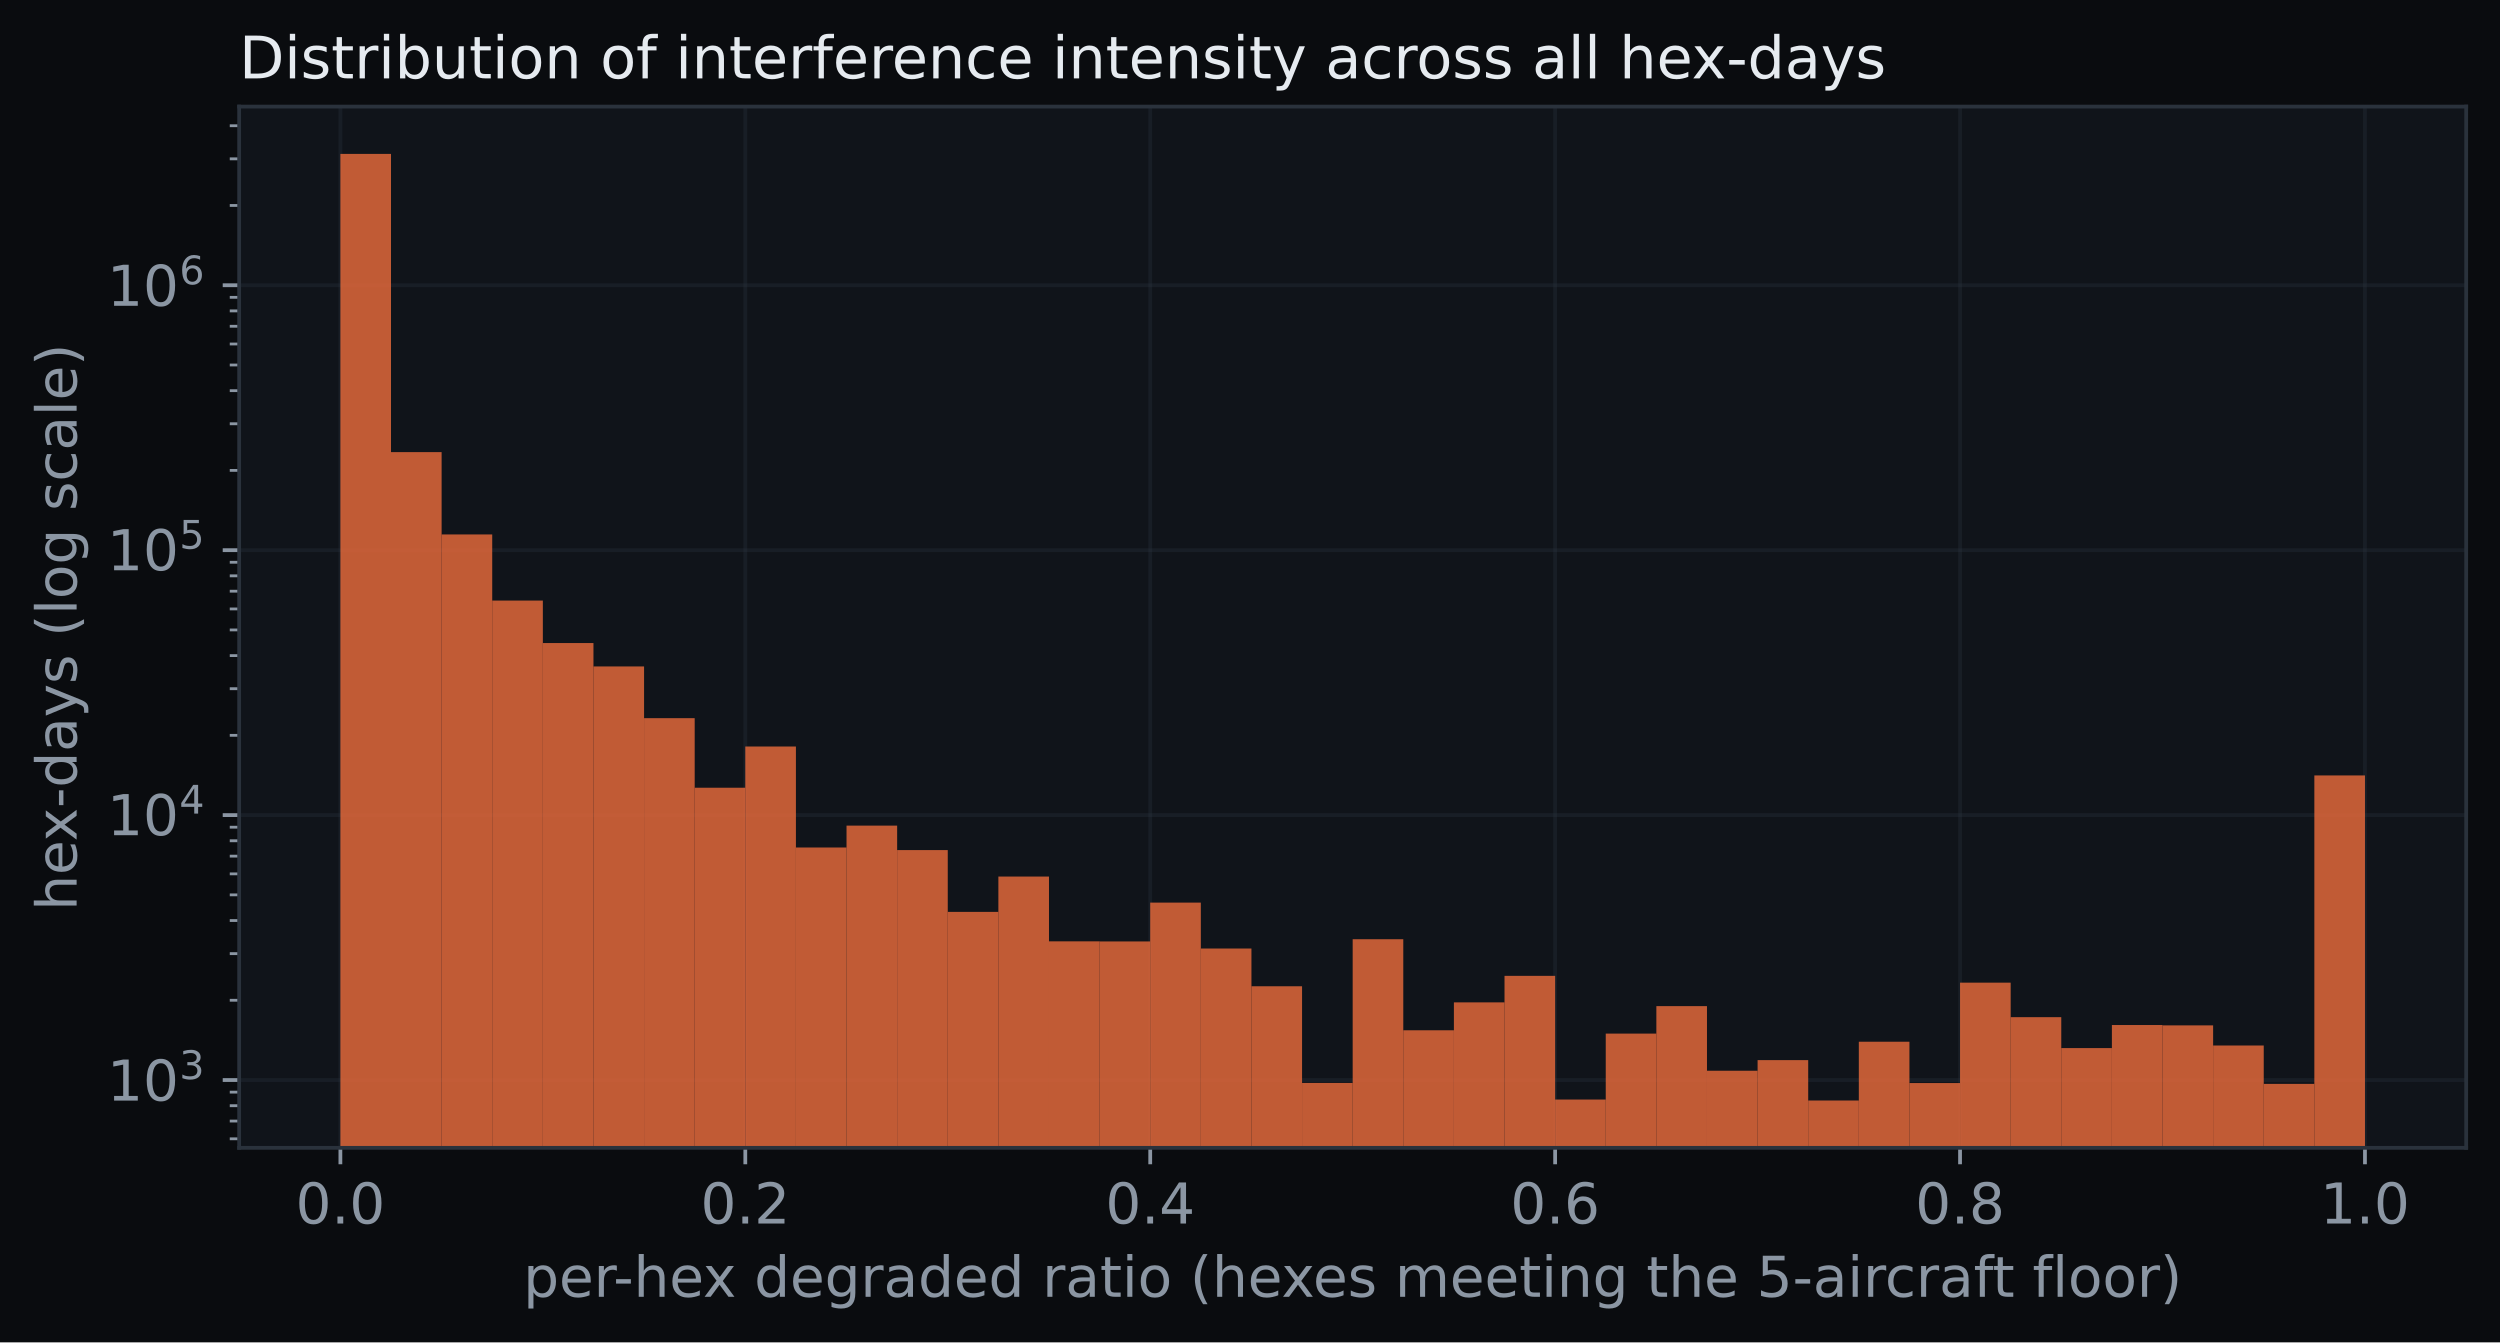
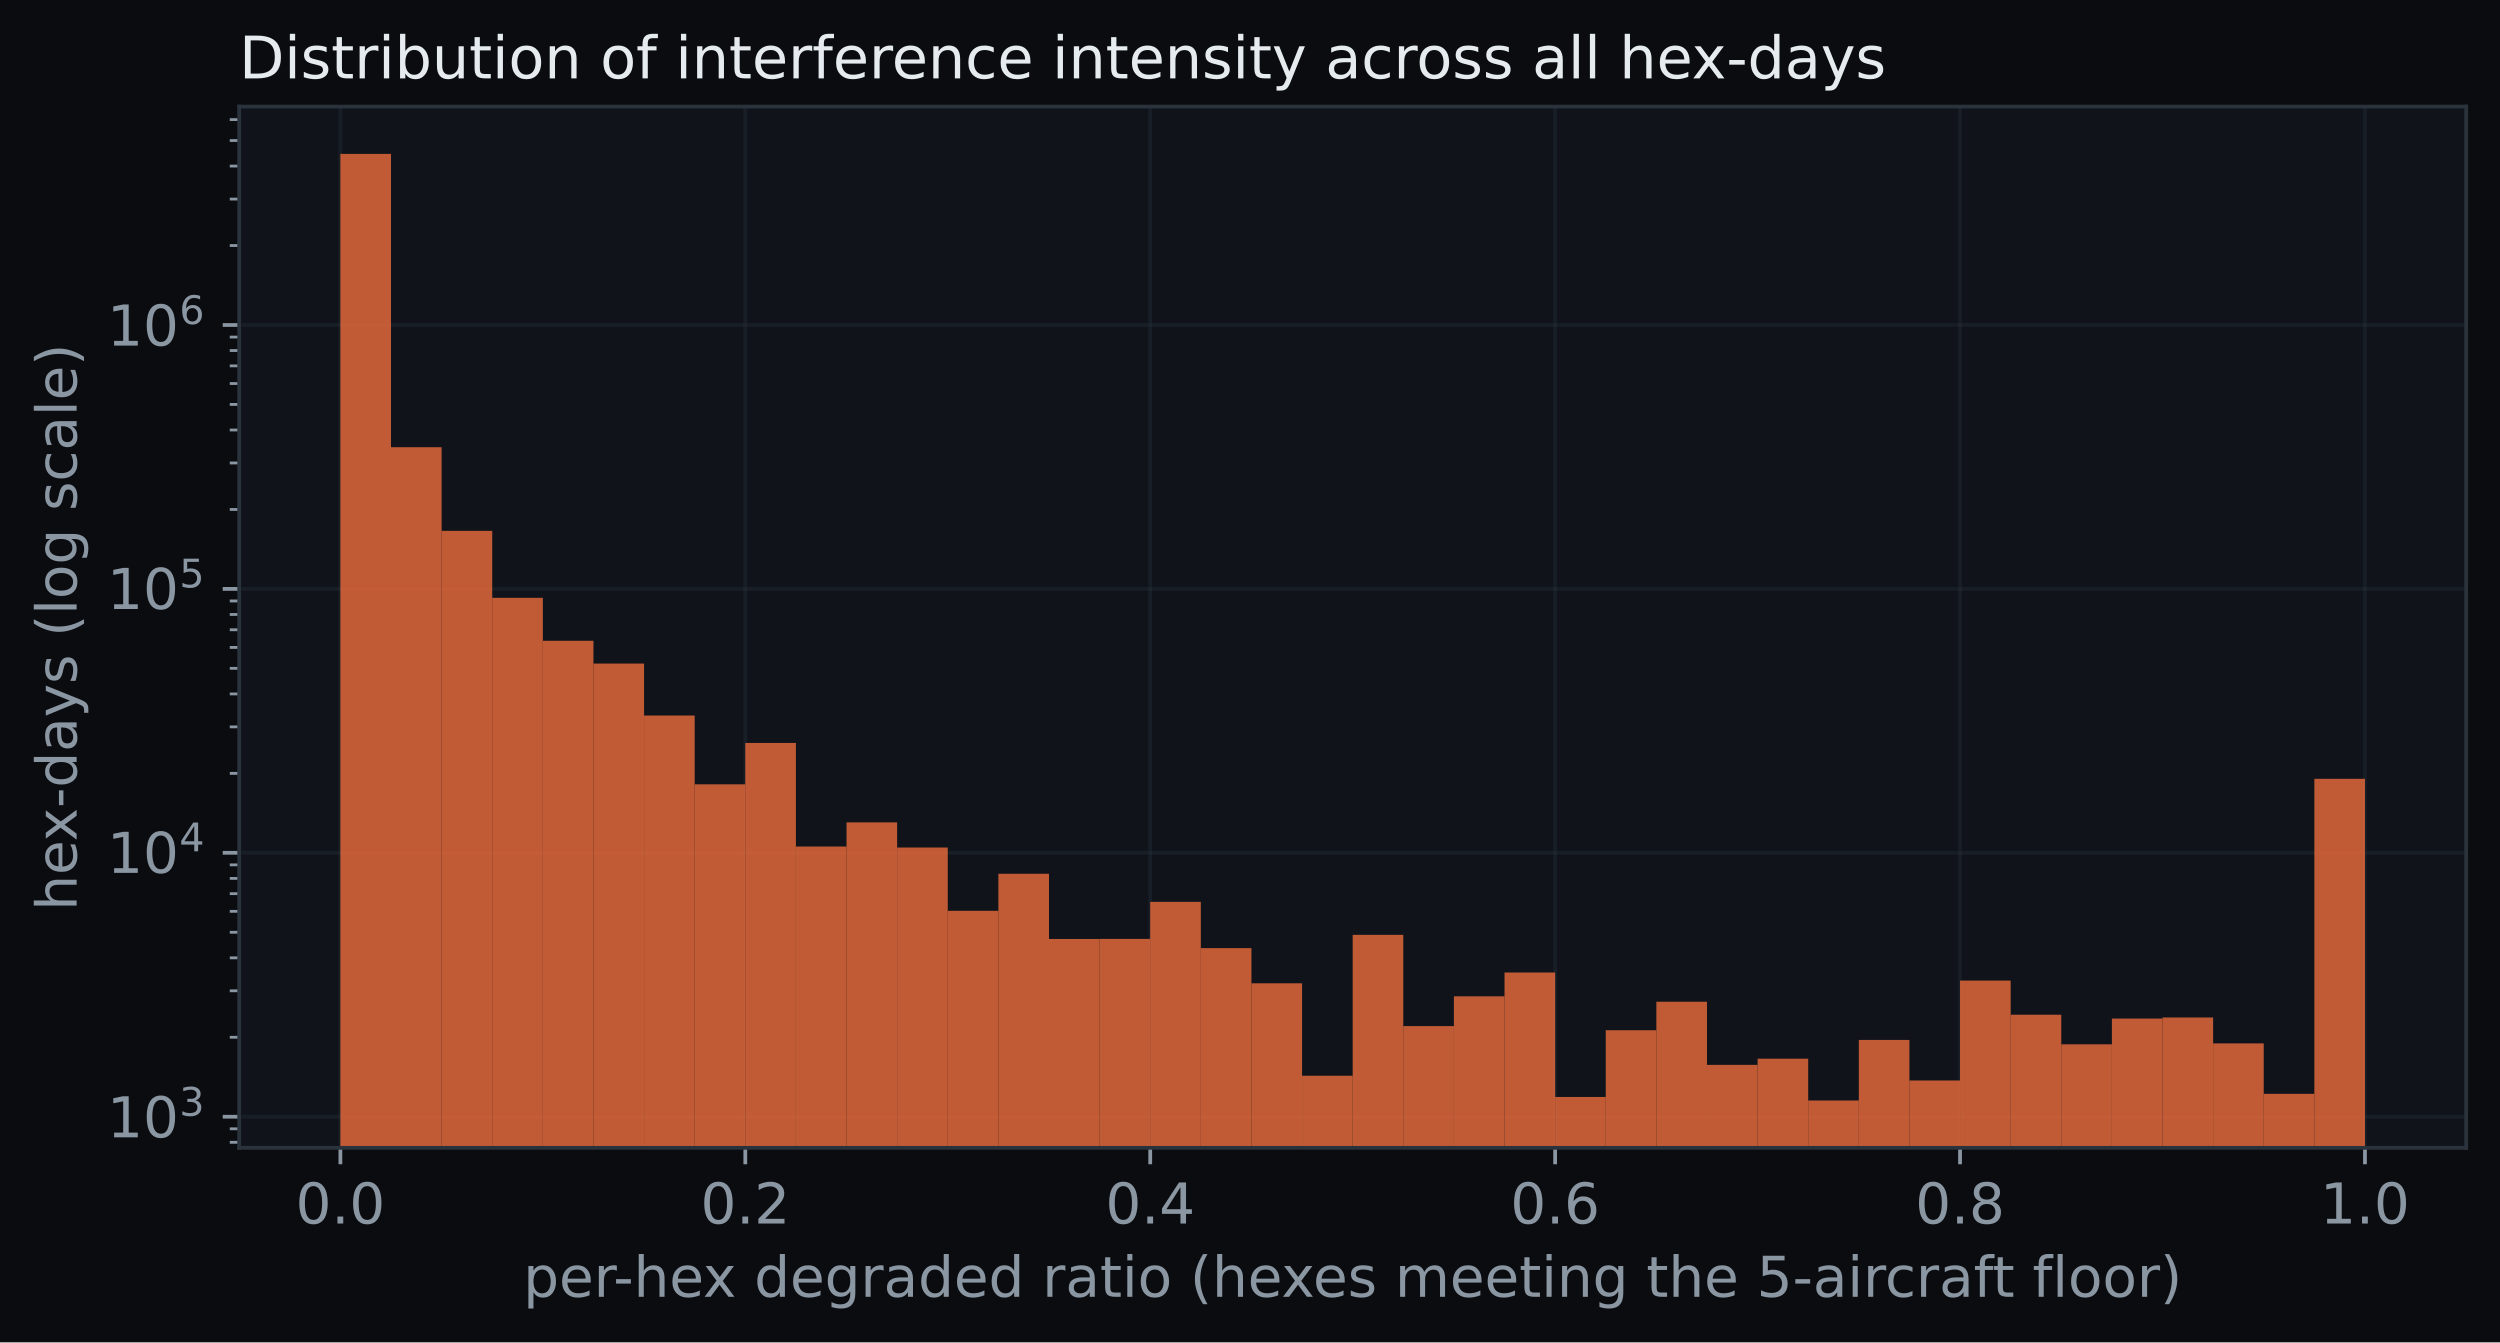
<svg xmlns="http://www.w3.org/2000/svg" xmlns:xlink="http://www.w3.org/1999/xlink" width="532.434pt" height="285.886pt" viewBox="0 0 532.434 285.886" version="1.1">
  <defs>
    <style type="text/css">*{stroke-linejoin: round; stroke-linecap: butt}</style>
  </defs>
  <g id="figure_1">
    <g id="patch_1">
      <path d="M 0 285.886  L 532.434 285.886  L 532.434 0  L 0 0  z " style="fill: #0a0c0f" />
    </g>
    <g id="axes_1">
      <g id="patch_2">
        <path d="M 50.934 244.458  L 525.234 244.458  L 525.234 22.698  L 50.934 22.698  z " style="fill: #10141a" />
      </g>
      <g id="matplotlib.axis_1">
        <g id="xtick_1">
          <g id="line2d_1">
-             <path d="M 72.493 244.458  L 72.493 22.698  " clip-path="url(#p50bca32ef8)" style="fill: none; stroke: #2a323c; stroke-opacity: 0.35; stroke-width: 0.8; stroke-linecap: square" />
+             <path d="M 72.493 244.458  L 72.493 22.698  " clip-path="url(#p4cb414481f)" style="fill: none; stroke: #2a323c; stroke-opacity: 0.35; stroke-width: 0.8; stroke-linecap: square" />
          </g>
          <g id="line2d_2">
            <defs>
-               <path id="mec605493f0" d="M 0 0  L 0 3.5  " style="stroke: #8b96a3; stroke-width: 0.8" />
+               <path id="m6b5adb0fe4" d="M 0 0  L 0 3.5  " style="stroke: #8b96a3; stroke-width: 0.8" />
            </defs>
            <g>
-               <use xlink:href="#mec605493f0" x="72.493" y="244.458" style="fill: #8b96a3; stroke: #8b96a3; stroke-width: 0.8" />
+               <use xlink:href="#m6b5adb0fe4" x="72.493" y="244.458" style="fill: #8b96a3; stroke: #8b96a3; stroke-width: 0.8" />
            </g>
          </g>
          <g id="text_1">
            <text style="font-size: 12px; font-family: 'DejaVu Sans'; text-anchor: middle; fill: #8b96a3" x="72.493" y="260.576" transform="rotate(-0 72.49284 260.5762)">0.0</text>
          </g>
        </g>
        <g id="xtick_2">
          <g id="line2d_3">
-             <path d="M 158.729 244.458  L 158.729 22.698  " clip-path="url(#p50bca32ef8)" style="fill: none; stroke: #2a323c; stroke-opacity: 0.35; stroke-width: 0.8; stroke-linecap: square" />
+             <path d="M 158.729 244.458  L 158.729 22.698  " clip-path="url(#p4cb414481f)" style="fill: none; stroke: #2a323c; stroke-opacity: 0.35; stroke-width: 0.8; stroke-linecap: square" />
          </g>
          <g id="line2d_4">
            <g>
-               <use xlink:href="#mec605493f0" x="158.729" y="244.458" style="fill: #8b96a3; stroke: #8b96a3; stroke-width: 0.8" />
+               <use xlink:href="#m6b5adb0fe4" x="158.729" y="244.458" style="fill: #8b96a3; stroke: #8b96a3; stroke-width: 0.8" />
            </g>
          </g>
          <g id="text_2">
            <text style="font-size: 12px; font-family: 'DejaVu Sans'; text-anchor: middle; fill: #8b96a3" x="158.729" y="260.576" transform="rotate(-0 158.7292 260.5762)">0.2</text>
          </g>
        </g>
        <g id="xtick_3">
          <g id="line2d_5">
-             <path d="M 244.966 244.458  L 244.966 22.698  " clip-path="url(#p50bca32ef8)" style="fill: none; stroke: #2a323c; stroke-opacity: 0.35; stroke-width: 0.8; stroke-linecap: square" />
+             <path d="M 244.966 244.458  L 244.966 22.698  " clip-path="url(#p4cb414481f)" style="fill: none; stroke: #2a323c; stroke-opacity: 0.35; stroke-width: 0.8; stroke-linecap: square" />
          </g>
          <g id="line2d_6">
            <g>
-               <use xlink:href="#mec605493f0" x="244.966" y="244.458" style="fill: #8b96a3; stroke: #8b96a3; stroke-width: 0.8" />
+               <use xlink:href="#m6b5adb0fe4" x="244.966" y="244.458" style="fill: #8b96a3; stroke: #8b96a3; stroke-width: 0.8" />
            </g>
          </g>
          <g id="text_3">
            <text style="font-size: 12px; font-family: 'DejaVu Sans'; text-anchor: middle; fill: #8b96a3" x="244.966" y="260.576" transform="rotate(-0 244.9656 260.5762)">0.4</text>
          </g>
        </g>
        <g id="xtick_4">
          <g id="line2d_7">
-             <path d="M 331.202 244.458  L 331.202 22.698  " clip-path="url(#p50bca32ef8)" style="fill: none; stroke: #2a323c; stroke-opacity: 0.35; stroke-width: 0.8; stroke-linecap: square" />
+             <path d="M 331.202 244.458  L 331.202 22.698  " clip-path="url(#p4cb414481f)" style="fill: none; stroke: #2a323c; stroke-opacity: 0.35; stroke-width: 0.8; stroke-linecap: square" />
          </g>
          <g id="line2d_8">
            <g>
-               <use xlink:href="#mec605493f0" x="331.202" y="244.458" style="fill: #8b96a3; stroke: #8b96a3; stroke-width: 0.8" />
+               <use xlink:href="#m6b5adb0fe4" x="331.202" y="244.458" style="fill: #8b96a3; stroke: #8b96a3; stroke-width: 0.8" />
            </g>
          </g>
          <g id="text_4">
            <text style="font-size: 12px; font-family: 'DejaVu Sans'; text-anchor: middle; fill: #8b96a3" x="331.202" y="260.576" transform="rotate(-0 331.2019 260.5762)">0.6</text>
          </g>
        </g>
        <g id="xtick_5">
          <g id="line2d_9">
-             <path d="M 417.438 244.458  L 417.438 22.698  " clip-path="url(#p50bca32ef8)" style="fill: none; stroke: #2a323c; stroke-opacity: 0.35; stroke-width: 0.8; stroke-linecap: square" />
+             <path d="M 417.438 244.458  L 417.438 22.698  " clip-path="url(#p4cb414481f)" style="fill: none; stroke: #2a323c; stroke-opacity: 0.35; stroke-width: 0.8; stroke-linecap: square" />
          </g>
          <g id="line2d_10">
            <g>
-               <use xlink:href="#mec605493f0" x="417.438" y="244.458" style="fill: #8b96a3; stroke: #8b96a3; stroke-width: 0.8" />
+               <use xlink:href="#m6b5adb0fe4" x="417.438" y="244.458" style="fill: #8b96a3; stroke: #8b96a3; stroke-width: 0.8" />
            </g>
          </g>
          <g id="text_5">
            <text style="font-size: 12px; font-family: 'DejaVu Sans'; text-anchor: middle; fill: #8b96a3" x="417.438" y="260.576" transform="rotate(-0 417.4383 260.5762)">0.8</text>
          </g>
        </g>
        <g id="xtick_6">
          <g id="line2d_11">
-             <path d="M 503.675 244.458  L 503.675 22.698  " clip-path="url(#p50bca32ef8)" style="fill: none; stroke: #2a323c; stroke-opacity: 0.35; stroke-width: 0.8; stroke-linecap: square" />
+             <path d="M 503.675 244.458  L 503.675 22.698  " clip-path="url(#p4cb414481f)" style="fill: none; stroke: #2a323c; stroke-opacity: 0.35; stroke-width: 0.8; stroke-linecap: square" />
          </g>
          <g id="line2d_12">
            <g>
-               <use xlink:href="#mec605493f0" x="503.675" y="244.458" style="fill: #8b96a3; stroke: #8b96a3; stroke-width: 0.8" />
+               <use xlink:href="#m6b5adb0fe4" x="503.675" y="244.458" style="fill: #8b96a3; stroke: #8b96a3; stroke-width: 0.8" />
            </g>
          </g>
          <g id="text_6">
            <text style="font-size: 12px; font-family: 'DejaVu Sans'; text-anchor: middle; fill: #8b96a3" x="503.675" y="260.576" transform="rotate(-0 503.6747 260.5762)">1.0</text>
          </g>
        </g>
        <g id="text_7">
          <text style="font-size: 12px; font-family: 'DejaVu Sans'; text-anchor: middle; fill: #8b96a3" x="288.084" y="276.19" transform="rotate(-0 288.0838 276.1899)">per-hex degraded ratio (hexes meeting the 5-aircraft floor)</text>
        </g>
      </g>
      <g id="matplotlib.axis_2">
        <g id="ytick_1">
          <g id="line2d_13">
-             <path d="M 50.934 230.018  L 525.234 230.018  " clip-path="url(#p50bca32ef8)" style="fill: none; stroke: #2a323c; stroke-opacity: 0.35; stroke-width: 0.8; stroke-linecap: square" />
+             <path d="M 50.934 237.832  L 525.234 237.832  " clip-path="url(#p4cb414481f)" style="fill: none; stroke: #2a323c; stroke-opacity: 0.35; stroke-width: 0.8; stroke-linecap: square" />
          </g>
          <g id="line2d_14">
            <defs>
-               <path id="m54249a938d" d="M 0 0  L -3.5 0  " style="stroke: #8b96a3; stroke-width: 0.8" />
+               <path id="m7302705c6e" d="M 0 0  L -3.5 0  " style="stroke: #8b96a3; stroke-width: 0.8" />
            </defs>
            <g>
-               <use xlink:href="#m54249a938d" x="50.934" y="230.018" style="fill: #8b96a3; stroke: #8b96a3; stroke-width: 0.8" />
+               <use xlink:href="#m7302705c6e" x="50.934" y="237.832" style="fill: #8b96a3; stroke: #8b96a3; stroke-width: 0.8" />
            </g>
          </g>
          <g id="text_8">
-             <g style="fill: #8b96a3" transform="translate(22.81375 234.577)">
+             <g style="fill: #8b96a3" transform="translate(22.81375 242.3912)">
              <text>
                <tspan x="0" y="-0.172" style="font-size: 12px; font-family: 'DejaVu Sans'; fill: #8b96a3">1</tspan>
                <tspan x="7.635" y="-0.172" style="font-size: 12px; font-family: 'DejaVu Sans'; fill: #8b96a3">0</tspan>
                <tspan x="15.384" y="-4.766" style="font-size: 8.4px; font-family: 'DejaVu Sans'; fill: #8b96a3">3</tspan>
              </text>
            </g>
          </g>
        </g>
        <g id="ytick_2">
          <g id="line2d_15">
-             <path d="M 50.934 173.594  L 525.234 173.594  " clip-path="url(#p50bca32ef8)" style="fill: none; stroke: #2a323c; stroke-opacity: 0.35; stroke-width: 0.8; stroke-linecap: square" />
+             <path d="M 50.934 181.625  L 525.234 181.625  " clip-path="url(#p4cb414481f)" style="fill: none; stroke: #2a323c; stroke-opacity: 0.35; stroke-width: 0.8; stroke-linecap: square" />
          </g>
          <g id="line2d_16">
            <g>
-               <use xlink:href="#m54249a938d" x="50.934" y="173.594" style="fill: #8b96a3; stroke: #8b96a3; stroke-width: 0.8" />
+               <use xlink:href="#m7302705c6e" x="50.934" y="181.625" style="fill: #8b96a3; stroke: #8b96a3; stroke-width: 0.8" />
            </g>
          </g>
          <g id="text_9">
-             <g style="fill: #8b96a3" transform="translate(22.81375 178.1532)">
+             <g style="fill: #8b96a3" transform="translate(22.81375 186.1844)">
              <text>
                <tspan x="0" y="-0.281" style="font-size: 12px; font-family: 'DejaVu Sans'; fill: #8b96a3">1</tspan>
                <tspan x="7.635" y="-0.281" style="font-size: 12px; font-family: 'DejaVu Sans'; fill: #8b96a3">0</tspan>
                <tspan x="15.384" y="-4.875" style="font-size: 8.4px; font-family: 'DejaVu Sans'; fill: #8b96a3">4</tspan>
              </text>
            </g>
          </g>
        </g>
        <g id="ytick_3">
          <g id="line2d_17">
-             <path d="M 50.934 117.17  L 525.234 117.17  " clip-path="url(#p50bca32ef8)" style="fill: none; stroke: #2a323c; stroke-opacity: 0.35; stroke-width: 0.8; stroke-linecap: square" />
+             <path d="M 50.934 125.419  L 525.234 125.419  " clip-path="url(#p4cb414481f)" style="fill: none; stroke: #2a323c; stroke-opacity: 0.35; stroke-width: 0.8; stroke-linecap: square" />
          </g>
          <g id="line2d_18">
            <g>
-               <use xlink:href="#m54249a938d" x="50.934" y="117.17" style="fill: #8b96a3; stroke: #8b96a3; stroke-width: 0.8" />
+               <use xlink:href="#m7302705c6e" x="50.934" y="125.419" style="fill: #8b96a3; stroke: #8b96a3; stroke-width: 0.8" />
            </g>
          </g>
          <g id="text_10">
-             <g style="fill: #8b96a3" transform="translate(22.81375 121.7294)">
+             <g style="fill: #8b96a3" transform="translate(22.81375 129.9777)">
              <text>
                <tspan x="0" y="-0.281" style="font-size: 12px; font-family: 'DejaVu Sans'; fill: #8b96a3">1</tspan>
                <tspan x="7.635" y="-0.281" style="font-size: 12px; font-family: 'DejaVu Sans'; fill: #8b96a3">0</tspan>
                <tspan x="15.384" y="-4.875" style="font-size: 8.4px; font-family: 'DejaVu Sans'; fill: #8b96a3">5</tspan>
              </text>
            </g>
          </g>
        </g>
        <g id="ytick_4">
          <g id="line2d_19">
-             <path d="M 50.934 60.746  L 525.234 60.746  " clip-path="url(#p50bca32ef8)" style="fill: none; stroke: #2a323c; stroke-opacity: 0.35; stroke-width: 0.8; stroke-linecap: square" />
+             <path d="M 50.934 69.212  L 525.234 69.212  " clip-path="url(#p4cb414481f)" style="fill: none; stroke: #2a323c; stroke-opacity: 0.35; stroke-width: 0.8; stroke-linecap: square" />
          </g>
          <g id="line2d_20">
            <g>
-               <use xlink:href="#m54249a938d" x="50.934" y="60.746" style="fill: #8b96a3; stroke: #8b96a3; stroke-width: 0.8" />
+               <use xlink:href="#m7302705c6e" x="50.934" y="69.212" style="fill: #8b96a3; stroke: #8b96a3; stroke-width: 0.8" />
            </g>
          </g>
          <g id="text_11">
-             <g style="fill: #8b96a3" transform="translate(22.81375 65.30556)">
+             <g style="fill: #8b96a3" transform="translate(22.81375 73.77103)">
              <text>
                <tspan x="0" y="-0.172" style="font-size: 12px; font-family: 'DejaVu Sans'; fill: #8b96a3">1</tspan>
                <tspan x="7.635" y="-0.172" style="font-size: 12px; font-family: 'DejaVu Sans'; fill: #8b96a3">0</tspan>
                <tspan x="15.384" y="-4.766" style="font-size: 8.4px; font-family: 'DejaVu Sans'; fill: #8b96a3">6</tspan>
              </text>
            </g>
          </g>
        </g>
        <g id="ytick_5">
          <g id="line2d_21">
            <defs>
-               <path id="mfba3cf3ca9" d="M 0 0  L -2 0  " style="stroke: #8b96a3; stroke-width: 0.6" />
+               <path id="m97f16709af" d="M 0 0  L -2 0  " style="stroke: #8b96a3; stroke-width: 0.6" />
            </defs>
            <g>
-               <use xlink:href="#mfba3cf3ca9" x="50.934" y="242.535" style="fill: #8b96a3; stroke: #8b96a3; stroke-width: 0.6" />
+               <use xlink:href="#m97f16709af" x="50.934" y="243.279" style="fill: #8b96a3; stroke: #8b96a3; stroke-width: 0.6" />
            </g>
          </g>
        </g>
        <g id="ytick_6">
          <g id="line2d_22">
            <g>
-               <use xlink:href="#mfba3cf3ca9" x="50.934" y="238.758" style="fill: #8b96a3; stroke: #8b96a3; stroke-width: 0.6" />
+               <use xlink:href="#m97f16709af" x="50.934" y="240.404" style="fill: #8b96a3; stroke: #8b96a3; stroke-width: 0.6" />
            </g>
          </g>
        </g>
        <g id="ytick_7">
          <g id="line2d_23">
            <g>
-               <use xlink:href="#mfba3cf3ca9" x="50.934" y="235.486" style="fill: #8b96a3; stroke: #8b96a3; stroke-width: 0.6" />
+               <use xlink:href="#m97f16709af" x="50.934" y="220.912" style="fill: #8b96a3; stroke: #8b96a3; stroke-width: 0.6" />
            </g>
          </g>
        </g>
        <g id="ytick_8">
          <g id="line2d_24">
            <g>
-               <use xlink:href="#mfba3cf3ca9" x="50.934" y="232.6" style="fill: #8b96a3; stroke: #8b96a3; stroke-width: 0.6" />
+               <use xlink:href="#m97f16709af" x="50.934" y="211.015" style="fill: #8b96a3; stroke: #8b96a3; stroke-width: 0.6" />
            </g>
          </g>
        </g>
        <g id="ytick_9">
          <g id="line2d_25">
            <g>
-               <use xlink:href="#mfba3cf3ca9" x="50.934" y="213.033" style="fill: #8b96a3; stroke: #8b96a3; stroke-width: 0.6" />
+               <use xlink:href="#m97f16709af" x="50.934" y="203.992" style="fill: #8b96a3; stroke: #8b96a3; stroke-width: 0.6" />
            </g>
          </g>
        </g>
        <g id="ytick_10">
          <g id="line2d_26">
            <g>
-               <use xlink:href="#mfba3cf3ca9" x="50.934" y="203.097" style="fill: #8b96a3; stroke: #8b96a3; stroke-width: 0.6" />
+               <use xlink:href="#m97f16709af" x="50.934" y="198.545" style="fill: #8b96a3; stroke: #8b96a3; stroke-width: 0.6" />
            </g>
          </g>
        </g>
        <g id="ytick_11">
          <g id="line2d_27">
            <g>
-               <use xlink:href="#mfba3cf3ca9" x="50.934" y="196.047" style="fill: #8b96a3; stroke: #8b96a3; stroke-width: 0.6" />
+               <use xlink:href="#m97f16709af" x="50.934" y="194.095" style="fill: #8b96a3; stroke: #8b96a3; stroke-width: 0.6" />
            </g>
          </g>
        </g>
        <g id="ytick_12">
          <g id="line2d_28">
            <g>
-               <use xlink:href="#mfba3cf3ca9" x="50.934" y="190.579" style="fill: #8b96a3; stroke: #8b96a3; stroke-width: 0.6" />
+               <use xlink:href="#m97f16709af" x="50.934" y="190.332" style="fill: #8b96a3; stroke: #8b96a3; stroke-width: 0.6" />
            </g>
          </g>
        </g>
        <g id="ytick_13">
          <g id="line2d_29">
            <g>
-               <use xlink:href="#mfba3cf3ca9" x="50.934" y="186.112" style="fill: #8b96a3; stroke: #8b96a3; stroke-width: 0.6" />
+               <use xlink:href="#m97f16709af" x="50.934" y="187.072" style="fill: #8b96a3; stroke: #8b96a3; stroke-width: 0.6" />
            </g>
          </g>
        </g>
        <g id="ytick_14">
          <g id="line2d_30">
            <g>
-               <use xlink:href="#mfba3cf3ca9" x="50.934" y="182.334" style="fill: #8b96a3; stroke: #8b96a3; stroke-width: 0.6" />
+               <use xlink:href="#m97f16709af" x="50.934" y="184.197" style="fill: #8b96a3; stroke: #8b96a3; stroke-width: 0.6" />
            </g>
          </g>
        </g>
        <g id="ytick_15">
          <g id="line2d_31">
            <g>
-               <use xlink:href="#mfba3cf3ca9" x="50.934" y="179.062" style="fill: #8b96a3; stroke: #8b96a3; stroke-width: 0.6" />
+               <use xlink:href="#m97f16709af" x="50.934" y="164.705" style="fill: #8b96a3; stroke: #8b96a3; stroke-width: 0.6" />
            </g>
          </g>
        </g>
        <g id="ytick_16">
          <g id="line2d_32">
            <g>
-               <use xlink:href="#mfba3cf3ca9" x="50.934" y="176.176" style="fill: #8b96a3; stroke: #8b96a3; stroke-width: 0.6" />
+               <use xlink:href="#m97f16709af" x="50.934" y="154.808" style="fill: #8b96a3; stroke: #8b96a3; stroke-width: 0.6" />
            </g>
          </g>
        </g>
        <g id="ytick_17">
          <g id="line2d_33">
            <g>
-               <use xlink:href="#mfba3cf3ca9" x="50.934" y="156.609" style="fill: #8b96a3; stroke: #8b96a3; stroke-width: 0.6" />
+               <use xlink:href="#m97f16709af" x="50.934" y="147.786" style="fill: #8b96a3; stroke: #8b96a3; stroke-width: 0.6" />
            </g>
          </g>
        </g>
        <g id="ytick_18">
          <g id="line2d_34">
            <g>
-               <use xlink:href="#mfba3cf3ca9" x="50.934" y="146.673" style="fill: #8b96a3; stroke: #8b96a3; stroke-width: 0.6" />
+               <use xlink:href="#m97f16709af" x="50.934" y="142.339" style="fill: #8b96a3; stroke: #8b96a3; stroke-width: 0.6" />
            </g>
          </g>
        </g>
        <g id="ytick_19">
          <g id="line2d_35">
            <g>
-               <use xlink:href="#mfba3cf3ca9" x="50.934" y="139.624" style="fill: #8b96a3; stroke: #8b96a3; stroke-width: 0.6" />
+               <use xlink:href="#m97f16709af" x="50.934" y="137.888" style="fill: #8b96a3; stroke: #8b96a3; stroke-width: 0.6" />
            </g>
          </g>
        </g>
        <g id="ytick_20">
          <g id="line2d_36">
            <g>
-               <use xlink:href="#mfba3cf3ca9" x="50.934" y="134.156" style="fill: #8b96a3; stroke: #8b96a3; stroke-width: 0.6" />
+               <use xlink:href="#m97f16709af" x="50.934" y="134.125" style="fill: #8b96a3; stroke: #8b96a3; stroke-width: 0.6" />
            </g>
          </g>
        </g>
        <g id="ytick_21">
          <g id="line2d_37">
            <g>
-               <use xlink:href="#mfba3cf3ca9" x="50.934" y="129.688" style="fill: #8b96a3; stroke: #8b96a3; stroke-width: 0.6" />
+               <use xlink:href="#m97f16709af" x="50.934" y="130.866" style="fill: #8b96a3; stroke: #8b96a3; stroke-width: 0.6" />
            </g>
          </g>
        </g>
        <g id="ytick_22">
          <g id="line2d_38">
            <g>
-               <use xlink:href="#mfba3cf3ca9" x="50.934" y="125.91" style="fill: #8b96a3; stroke: #8b96a3; stroke-width: 0.6" />
+               <use xlink:href="#m97f16709af" x="50.934" y="127.991" style="fill: #8b96a3; stroke: #8b96a3; stroke-width: 0.6" />
            </g>
          </g>
        </g>
        <g id="ytick_23">
          <g id="line2d_39">
            <g>
-               <use xlink:href="#mfba3cf3ca9" x="50.934" y="122.638" style="fill: #8b96a3; stroke: #8b96a3; stroke-width: 0.6" />
+               <use xlink:href="#m97f16709af" x="50.934" y="108.499" style="fill: #8b96a3; stroke: #8b96a3; stroke-width: 0.6" />
            </g>
          </g>
        </g>
        <g id="ytick_24">
          <g id="line2d_40">
            <g>
-               <use xlink:href="#mfba3cf3ca9" x="50.934" y="119.752" style="fill: #8b96a3; stroke: #8b96a3; stroke-width: 0.6" />
+               <use xlink:href="#m97f16709af" x="50.934" y="98.601" style="fill: #8b96a3; stroke: #8b96a3; stroke-width: 0.6" />
            </g>
          </g>
        </g>
        <g id="ytick_25">
          <g id="line2d_41">
            <g>
-               <use xlink:href="#mfba3cf3ca9" x="50.934" y="100.185" style="fill: #8b96a3; stroke: #8b96a3; stroke-width: 0.6" />
+               <use xlink:href="#m97f16709af" x="50.934" y="91.579" style="fill: #8b96a3; stroke: #8b96a3; stroke-width: 0.6" />
            </g>
          </g>
        </g>
        <g id="ytick_26">
          <g id="line2d_42">
            <g>
-               <use xlink:href="#mfba3cf3ca9" x="50.934" y="90.249" style="fill: #8b96a3; stroke: #8b96a3; stroke-width: 0.6" />
+               <use xlink:href="#m97f16709af" x="50.934" y="86.132" style="fill: #8b96a3; stroke: #8b96a3; stroke-width: 0.6" />
            </g>
          </g>
        </g>
        <g id="ytick_27">
          <g id="line2d_43">
            <g>
-               <use xlink:href="#mfba3cf3ca9" x="50.934" y="83.2" style="fill: #8b96a3; stroke: #8b96a3; stroke-width: 0.6" />
+               <use xlink:href="#m97f16709af" x="50.934" y="81.681" style="fill: #8b96a3; stroke: #8b96a3; stroke-width: 0.6" />
            </g>
          </g>
        </g>
        <g id="ytick_28">
          <g id="line2d_44">
            <g>
-               <use xlink:href="#mfba3cf3ca9" x="50.934" y="77.732" style="fill: #8b96a3; stroke: #8b96a3; stroke-width: 0.6" />
+               <use xlink:href="#m97f16709af" x="50.934" y="77.918" style="fill: #8b96a3; stroke: #8b96a3; stroke-width: 0.6" />
            </g>
          </g>
        </g>
        <g id="ytick_29">
          <g id="line2d_45">
            <g>
-               <use xlink:href="#mfba3cf3ca9" x="50.934" y="73.264" style="fill: #8b96a3; stroke: #8b96a3; stroke-width: 0.6" />
+               <use xlink:href="#m97f16709af" x="50.934" y="74.659" style="fill: #8b96a3; stroke: #8b96a3; stroke-width: 0.6" />
            </g>
          </g>
        </g>
        <g id="ytick_30">
          <g id="line2d_46">
            <g>
-               <use xlink:href="#mfba3cf3ca9" x="50.934" y="69.487" style="fill: #8b96a3; stroke: #8b96a3; stroke-width: 0.6" />
+               <use xlink:href="#m97f16709af" x="50.934" y="71.784" style="fill: #8b96a3; stroke: #8b96a3; stroke-width: 0.6" />
            </g>
          </g>
        </g>
        <g id="ytick_31">
          <g id="line2d_47">
            <g>
-               <use xlink:href="#mfba3cf3ca9" x="50.934" y="66.215" style="fill: #8b96a3; stroke: #8b96a3; stroke-width: 0.6" />
+               <use xlink:href="#m97f16709af" x="50.934" y="52.292" style="fill: #8b96a3; stroke: #8b96a3; stroke-width: 0.6" />
            </g>
          </g>
        </g>
        <g id="ytick_32">
          <g id="line2d_48">
            <g>
-               <use xlink:href="#mfba3cf3ca9" x="50.934" y="63.328" style="fill: #8b96a3; stroke: #8b96a3; stroke-width: 0.6" />
+               <use xlink:href="#m97f16709af" x="50.934" y="42.395" style="fill: #8b96a3; stroke: #8b96a3; stroke-width: 0.6" />
            </g>
          </g>
        </g>
        <g id="ytick_33">
          <g id="line2d_49">
            <g>
-               <use xlink:href="#mfba3cf3ca9" x="50.934" y="43.761" style="fill: #8b96a3; stroke: #8b96a3; stroke-width: 0.6" />
+               <use xlink:href="#m97f16709af" x="50.934" y="35.372" style="fill: #8b96a3; stroke: #8b96a3; stroke-width: 0.6" />
            </g>
          </g>
        </g>
        <g id="ytick_34">
          <g id="line2d_50">
            <g>
-               <use xlink:href="#mfba3cf3ca9" x="50.934" y="33.825" style="fill: #8b96a3; stroke: #8b96a3; stroke-width: 0.6" />
+               <use xlink:href="#m97f16709af" x="50.934" y="29.925" style="fill: #8b96a3; stroke: #8b96a3; stroke-width: 0.6" />
            </g>
          </g>
        </g>
        <g id="ytick_35">
          <g id="line2d_51">
            <g>
-               <use xlink:href="#mfba3cf3ca9" x="50.934" y="26.776" style="fill: #8b96a3; stroke: #8b96a3; stroke-width: 0.6" />
+               <use xlink:href="#m97f16709af" x="50.934" y="25.475" style="fill: #8b96a3; stroke: #8b96a3; stroke-width: 0.6" />
            </g>
          </g>
        </g>
        <g id="text_12">
          <text style="font-size: 12px; font-family: 'DejaVu Sans'; text-anchor: middle; fill: #8b96a3" x="16.318" y="133.578" transform="rotate(-90 16.31812 133.578)">hex-days (log scale)</text>
        </g>
      </g>
      <g id="patch_3">
-         <path d="M 72.493 56823.098  L 83.272 56823.098  L 83.272 32.778  L 72.493 32.778  z " clip-path="url(#p50bca32ef8)" style="fill: #e0673a; opacity: 0.85" />
+         <path d="M 72.493 56613.16  L 83.272 56613.16  L 83.272 32.778  L 72.493 32.778  z " clip-path="url(#p4cb414481f)" style="fill: #e0673a; opacity: 0.85" />
      </g>
      <g id="patch_4">
-         <path d="M 83.272 56823.098  L 94.052 56823.098  L 94.052 96.288  L 83.272 96.288  z " clip-path="url(#p50bca32ef8)" style="fill: #e0673a; opacity: 0.85" />
+         <path d="M 83.272 56613.16  L 94.052 56613.16  L 94.052 95.244  L 83.272 95.244  z " clip-path="url(#p4cb414481f)" style="fill: #e0673a; opacity: 0.85" />
      </g>
      <g id="patch_5">
-         <path d="M 94.052 56823.098  L 104.831 56823.098  L 104.831 113.821  L 94.052 113.821  z " clip-path="url(#p50bca32ef8)" style="fill: #e0673a; opacity: 0.85" />
+         <path d="M 94.052 56613.16  L 104.831 56613.16  L 104.831 113.06  L 94.052 113.06  z " clip-path="url(#p4cb414481f)" style="fill: #e0673a; opacity: 0.85" />
      </g>
      <g id="patch_6">
-         <path d="M 104.831 56823.098  L 115.611 56823.098  L 115.611 127.904  L 104.831 127.904  z " clip-path="url(#p50bca32ef8)" style="fill: #e0673a; opacity: 0.85" />
+         <path d="M 104.831 56613.16  L 115.611 56613.16  L 115.611 127.319  L 104.831 127.319  z " clip-path="url(#p4cb414481f)" style="fill: #e0673a; opacity: 0.85" />
      </g>
      <g id="patch_7">
-         <path d="M 115.611 56823.098  L 126.391 56823.098  L 126.391 136.952  L 115.611 136.952  z " clip-path="url(#p50bca32ef8)" style="fill: #e0673a; opacity: 0.85" />
+         <path d="M 115.611 56613.16  L 126.391 56613.16  L 126.391 136.466  L 115.611 136.466  z " clip-path="url(#p4cb414481f)" style="fill: #e0673a; opacity: 0.85" />
      </g>
      <g id="patch_8">
-         <path d="M 126.391 56823.098  L 137.17 56823.098  L 137.17 141.936  L 126.391 141.936  z " clip-path="url(#p50bca32ef8)" style="fill: #e0673a; opacity: 0.85" />
+         <path d="M 126.391 56613.16  L 137.17 56613.16  L 137.17 141.323  L 126.391 141.323  z " clip-path="url(#p4cb414481f)" style="fill: #e0673a; opacity: 0.85" />
      </g>
      <g id="patch_9">
-         <path d="M 137.17 56823.098  L 147.95 56823.098  L 147.95 152.95  L 137.17 152.95  z " clip-path="url(#p50bca32ef8)" style="fill: #e0673a; opacity: 0.85" />
+         <path d="M 137.17 56613.16  L 147.95 56613.16  L 147.95 152.39  L 137.17 152.39  z " clip-path="url(#p4cb414481f)" style="fill: #e0673a; opacity: 0.85" />
      </g>
      <g id="patch_10">
-         <path d="M 147.95 56823.098  L 158.729 56823.098  L 158.729 167.766  L 147.95 167.766  z " clip-path="url(#p50bca32ef8)" style="fill: #e0673a; opacity: 0.85" />
+         <path d="M 147.95 56613.16  L 158.729 56613.16  L 158.729 167.04  L 147.95 167.04  z " clip-path="url(#p4cb414481f)" style="fill: #e0673a; opacity: 0.85" />
      </g>
      <g id="patch_11">
-         <path d="M 158.729 56823.098  L 169.509 56823.098  L 169.509 158.987  L 158.729 158.987  z " clip-path="url(#p50bca32ef8)" style="fill: #e0673a; opacity: 0.85" />
+         <path d="M 158.729 56613.16  L 169.509 56613.16  L 169.509 158.23  L 158.729 158.23  z " clip-path="url(#p4cb414481f)" style="fill: #e0673a; opacity: 0.85" />
      </g>
      <g id="patch_12">
-         <path d="M 169.509 56823.098  L 180.288 56823.098  L 180.288 180.494  L 169.509 180.494  z " clip-path="url(#p50bca32ef8)" style="fill: #e0673a; opacity: 0.85" />
+         <path d="M 169.509 56613.16  L 180.288 56613.16  L 180.288 180.288  L 169.509 180.288  z " clip-path="url(#p4cb414481f)" style="fill: #e0673a; opacity: 0.85" />
      </g>
      <g id="patch_13">
-         <path d="M 180.288 56823.098  L 191.068 56823.098  L 191.068 175.835  L 180.288 175.835  z " clip-path="url(#p50bca32ef8)" style="fill: #e0673a; opacity: 0.85" />
+         <path d="M 180.288 56613.16  L 191.068 56613.16  L 191.068 175.146  L 180.288 175.146  z " clip-path="url(#p4cb414481f)" style="fill: #e0673a; opacity: 0.85" />
      </g>
      <g id="patch_14">
-         <path d="M 191.068 56823.098  L 201.847 56823.098  L 201.847 181.046  L 191.068 181.046  z " clip-path="url(#p50bca32ef8)" style="fill: #e0673a; opacity: 0.85" />
+         <path d="M 191.068 56613.16  L 201.847 56613.16  L 201.847 180.502  L 191.068 180.502  z " clip-path="url(#p4cb414481f)" style="fill: #e0673a; opacity: 0.85" />
      </g>
      <g id="patch_15">
-         <path d="M 201.847 56823.098  L 212.627 56823.098  L 212.627 194.207  L 201.847 194.207  z " clip-path="url(#p50bca32ef8)" style="fill: #e0673a; opacity: 0.85" />
+         <path d="M 201.847 56613.16  L 212.627 56613.16  L 212.627 193.977  L 201.847 193.977  z " clip-path="url(#p4cb414481f)" style="fill: #e0673a; opacity: 0.85" />
      </g>
      <g id="patch_16">
-         <path d="M 212.627 56823.098  L 223.406 56823.098  L 223.406 186.682  L 212.627 186.682  z " clip-path="url(#p50bca32ef8)" style="fill: #e0673a; opacity: 0.85" />
+         <path d="M 212.627 56613.16  L 223.406 56613.16  L 223.406 186.089  L 212.627 186.089  z " clip-path="url(#p4cb414481f)" style="fill: #e0673a; opacity: 0.85" />
      </g>
      <g id="patch_17">
-         <path d="M 223.406 56823.098  L 234.186 56823.098  L 234.186 200.481  L 223.406 200.481  z " clip-path="url(#p50bca32ef8)" style="fill: #e0673a; opacity: 0.85" />
+         <path d="M 223.406 56613.16  L 234.186 56613.16  L 234.186 199.978  L 223.406 199.978  z " clip-path="url(#p4cb414481f)" style="fill: #e0673a; opacity: 0.85" />
      </g>
      <g id="patch_18">
-         <path d="M 234.186 56823.098  L 244.966 56823.098  L 244.966 200.503  L 234.186 200.503  z " clip-path="url(#p50bca32ef8)" style="fill: #e0673a; opacity: 0.85" />
+         <path d="M 234.186 56613.16  L 244.966 56613.16  L 244.966 199.962  L 234.186 199.962  z " clip-path="url(#p4cb414481f)" style="fill: #e0673a; opacity: 0.85" />
      </g>
      <g id="patch_19">
-         <path d="M 244.966 56823.098  L 255.745 56823.098  L 255.745 192.232  L 244.966 192.232  z " clip-path="url(#p50bca32ef8)" style="fill: #e0673a; opacity: 0.85" />
+         <path d="M 244.966 56613.16  L 255.745 56613.16  L 255.745 192.07  L 244.966 192.07  z " clip-path="url(#p4cb414481f)" style="fill: #e0673a; opacity: 0.85" />
      </g>
      <g id="patch_20">
-         <path d="M 255.745 56823.098  L 266.525 56823.098  L 266.525 202.01  L 255.745 202.01  z " clip-path="url(#p50bca32ef8)" style="fill: #e0673a; opacity: 0.85" />
+         <path d="M 255.745 56613.16  L 266.525 56613.16  L 266.525 201.922  L 255.745 201.922  z " clip-path="url(#p4cb414481f)" style="fill: #e0673a; opacity: 0.85" />
      </g>
      <g id="patch_21">
-         <path d="M 266.525 56823.098  L 277.304 56823.098  L 277.304 210.049  L 266.525 210.049  z " clip-path="url(#p50bca32ef8)" style="fill: #e0673a; opacity: 0.85" />
+         <path d="M 266.525 56613.16  L 277.304 56613.16  L 277.304 209.416  L 266.525 209.416  z " clip-path="url(#p4cb414481f)" style="fill: #e0673a; opacity: 0.85" />
      </g>
      <g id="patch_22">
-         <path d="M 277.304 56823.098  L 288.084 56823.098  L 288.084 230.638  L 277.304 230.638  z " clip-path="url(#p50bca32ef8)" style="fill: #e0673a; opacity: 0.85" />
+         <path d="M 277.304 56613.16  L 288.084 56613.16  L 288.084 229.101  L 277.304 229.101  z " clip-path="url(#p4cb414481f)" style="fill: #e0673a; opacity: 0.85" />
      </g>
      <g id="patch_23">
-         <path d="M 288.084 56823.098  L 298.863 56823.098  L 298.863 200.03  L 288.084 200.03  z " clip-path="url(#p50bca32ef8)" style="fill: #e0673a; opacity: 0.85" />
+         <path d="M 288.084 56613.16  L 298.863 56613.16  L 298.863 199.098  L 288.084 199.098  z " clip-path="url(#p4cb414481f)" style="fill: #e0673a; opacity: 0.85" />
      </g>
      <g id="patch_24">
-         <path d="M 298.863 56823.098  L 309.643 56823.098  L 309.643 219.421  L 298.863 219.421  z " clip-path="url(#p50bca32ef8)" style="fill: #e0673a; opacity: 0.85" />
+         <path d="M 298.863 56613.16  L 309.643 56613.16  L 309.643 218.53  L 298.863 218.53  z " clip-path="url(#p4cb414481f)" style="fill: #e0673a; opacity: 0.85" />
      </g>
      <g id="patch_25">
-         <path d="M 309.643 56823.098  L 320.422 56823.098  L 320.422 213.478  L 309.643 213.478  z " clip-path="url(#p50bca32ef8)" style="fill: #e0673a; opacity: 0.85" />
+         <path d="M 309.643 56613.16  L 320.422 56613.16  L 320.422 212.19  L 309.643 212.19  z " clip-path="url(#p4cb414481f)" style="fill: #e0673a; opacity: 0.85" />
      </g>
      <g id="patch_26">
-         <path d="M 320.422 56823.098  L 331.202 56823.098  L 331.202 207.831  L 320.422 207.831  z " clip-path="url(#p50bca32ef8)" style="fill: #e0673a; opacity: 0.85" />
+         <path d="M 320.422 56613.16  L 331.202 56613.16  L 331.202 207.12  L 320.422 207.12  z " clip-path="url(#p4cb414481f)" style="fill: #e0673a; opacity: 0.85" />
      </g>
      <g id="patch_27">
-         <path d="M 331.202 56823.098  L 341.981 56823.098  L 341.981 234.174  L 331.202 234.174  z " clip-path="url(#p50bca32ef8)" style="fill: #e0673a; opacity: 0.85" />
+         <path d="M 331.202 56613.16  L 341.981 56613.16  L 341.981 233.627  L 331.202 233.627  z " clip-path="url(#p4cb414481f)" style="fill: #e0673a; opacity: 0.85" />
      </g>
      <g id="patch_28">
-         <path d="M 341.981 56823.098  L 352.761 56823.098  L 352.761 220.131  L 341.981 220.131  z " clip-path="url(#p50bca32ef8)" style="fill: #e0673a; opacity: 0.85" />
+         <path d="M 341.981 56613.16  L 352.761 56613.16  L 352.761 219.409  L 341.981 219.409  z " clip-path="url(#p4cb414481f)" style="fill: #e0673a; opacity: 0.85" />
      </g>
      <g id="patch_29">
-         <path d="M 352.761 56823.098  L 363.541 56823.098  L 363.541 214.277  L 352.761 214.277  z " clip-path="url(#p50bca32ef8)" style="fill: #e0673a; opacity: 0.85" />
+         <path d="M 352.761 56613.16  L 363.541 56613.16  L 363.541 213.344  L 352.761 213.344  z " clip-path="url(#p4cb414481f)" style="fill: #e0673a; opacity: 0.85" />
      </g>
      <g id="patch_30">
-         <path d="M 363.541 56823.098  L 374.32 56823.098  L 374.32 228.041  L 363.541 228.041  z " clip-path="url(#p50bca32ef8)" style="fill: #e0673a; opacity: 0.85" />
+         <path d="M 363.541 56613.16  L 374.32 56613.16  L 374.32 226.79  L 363.541 226.79  z " clip-path="url(#p4cb414481f)" style="fill: #e0673a; opacity: 0.85" />
      </g>
      <g id="patch_31">
-         <path d="M 374.32 56823.098  L 385.1 56823.098  L 385.1 225.776  L 374.32 225.776  z " clip-path="url(#p50bca32ef8)" style="fill: #e0673a; opacity: 0.85" />
+         <path d="M 374.32 56613.16  L 385.1 56613.16  L 385.1 225.475  L 374.32 225.475  z " clip-path="url(#p4cb414481f)" style="fill: #e0673a; opacity: 0.85" />
      </g>
      <g id="patch_32">
-         <path d="M 385.1 56823.098  L 395.879 56823.098  L 395.879 234.378  L 385.1 234.378  z " clip-path="url(#p50bca32ef8)" style="fill: #e0673a; opacity: 0.85" />
+         <path d="M 385.1 56613.16  L 395.879 56613.16  L 395.879 234.378  L 385.1 234.378  z " clip-path="url(#p4cb414481f)" style="fill: #e0673a; opacity: 0.85" />
      </g>
      <g id="patch_33">
-         <path d="M 395.879 56823.098  L 406.659 56823.098  L 406.659 221.86  L 395.879 221.86  z " clip-path="url(#p50bca32ef8)" style="fill: #e0673a; opacity: 0.85" />
+         <path d="M 395.879 56613.16  L 406.659 56613.16  L 406.659 221.48  L 395.879 221.48  z " clip-path="url(#p4cb414481f)" style="fill: #e0673a; opacity: 0.85" />
      </g>
      <g id="patch_34">
-         <path d="M 406.659 56823.098  L 417.438 56823.098  L 417.438 230.663  L 406.659 230.663  z " clip-path="url(#p50bca32ef8)" style="fill: #e0673a; opacity: 0.85" />
+         <path d="M 406.659 56613.16  L 417.438 56613.16  L 417.438 230.112  L 406.659 230.112  z " clip-path="url(#p4cb414481f)" style="fill: #e0673a; opacity: 0.85" />
      </g>
      <g id="patch_35">
-         <path d="M 417.438 56823.098  L 428.218 56823.098  L 428.218 209.28  L 417.438 209.28  z " clip-path="url(#p50bca32ef8)" style="fill: #e0673a; opacity: 0.85" />
+         <path d="M 417.438 56613.16  L 428.218 56613.16  L 428.218 208.837  L 417.438 208.837  z " clip-path="url(#p4cb414481f)" style="fill: #e0673a; opacity: 0.85" />
      </g>
      <g id="patch_36">
-         <path d="M 428.218 56823.098  L 438.997 56823.098  L 438.997 216.629  L 428.218 216.629  z " clip-path="url(#p50bca32ef8)" style="fill: #e0673a; opacity: 0.85" />
+         <path d="M 428.218 56613.16  L 438.997 56613.16  L 438.997 216.108  L 428.218 216.108  z " clip-path="url(#p4cb414481f)" style="fill: #e0673a; opacity: 0.85" />
      </g>
      <g id="patch_37">
-         <path d="M 438.997 56823.098  L 449.777 56823.098  L 449.777 223.215  L 438.997 223.215  z " clip-path="url(#p50bca32ef8)" style="fill: #e0673a; opacity: 0.85" />
+         <path d="M 438.997 56613.16  L 449.777 56613.16  L 449.777 222.41  L 438.997 222.41  z " clip-path="url(#p4cb414481f)" style="fill: #e0673a; opacity: 0.85" />
      </g>
      <g id="patch_38">
-         <path d="M 449.777 56823.098  L 460.556 56823.098  L 460.556 218.302  L 449.777 218.302  z " clip-path="url(#p50bca32ef8)" style="fill: #e0673a; opacity: 0.85" />
+         <path d="M 449.777 56613.16  L 460.556 56613.16  L 460.556 216.924  L 449.777 216.924  z " clip-path="url(#p4cb414481f)" style="fill: #e0673a; opacity: 0.85" />
      </g>
      <g id="patch_39">
-         <path d="M 460.556 56823.098  L 471.336 56823.098  L 471.336 218.378  L 460.556 218.378  z " clip-path="url(#p50bca32ef8)" style="fill: #e0673a; opacity: 0.85" />
+         <path d="M 460.556 56613.16  L 471.336 56613.16  L 471.336 216.697  L 460.556 216.697  z " clip-path="url(#p4cb414481f)" style="fill: #e0673a; opacity: 0.85" />
      </g>
      <g id="patch_40">
-         <path d="M 471.336 56823.098  L 482.116 56823.098  L 482.116 222.664  L 471.336 222.664  z " clip-path="url(#p50bca32ef8)" style="fill: #e0673a; opacity: 0.85" />
+         <path d="M 471.336 56613.16  L 482.116 56613.16  L 482.116 222.216  L 471.336 222.216  z " clip-path="url(#p4cb414481f)" style="fill: #e0673a; opacity: 0.85" />
      </g>
      <g id="patch_41">
-         <path d="M 482.116 56823.098  L 492.895 56823.098  L 492.895 230.84  L 482.116 230.84  z " clip-path="url(#p50bca32ef8)" style="fill: #e0673a; opacity: 0.85" />
+         <path d="M 482.116 56613.16  L 492.895 56613.16  L 492.895 232.958  L 482.116 232.958  z " clip-path="url(#p4cb414481f)" style="fill: #e0673a; opacity: 0.85" />
      </g>
      <g id="patch_42">
-         <path d="M 492.895 56823.098  L 503.675 56823.098  L 503.675 165.147  L 492.895 165.147  z " clip-path="url(#p50bca32ef8)" style="fill: #e0673a; opacity: 0.85" />
+         <path d="M 492.895 56613.16  L 503.675 56613.16  L 503.675 165.869  L 492.895 165.869  z " clip-path="url(#p4cb414481f)" style="fill: #e0673a; opacity: 0.85" />
      </g>
      <g id="patch_43">
        <path d="M 50.934 244.458  L 50.934 22.698  " style="fill: none; stroke: #2a323c; stroke-width: 0.8; stroke-linejoin: miter; stroke-linecap: square" />
      </g>
      <g id="patch_44">
        <path d="M 525.234 244.458  L 525.234 22.698  " style="fill: none; stroke: #2a323c; stroke-width: 0.8; stroke-linejoin: miter; stroke-linecap: square" />
      </g>
      <g id="patch_45">
        <path d="M 50.934 244.458  L 525.234 244.458  " style="fill: none; stroke: #2a323c; stroke-width: 0.8; stroke-linejoin: miter; stroke-linecap: square" />
      </g>
      <g id="patch_46">
        <path d="M 50.934 22.698  L 525.234 22.698  " style="fill: none; stroke: #2a323c; stroke-width: 0.8; stroke-linejoin: miter; stroke-linecap: square" />
      </g>
      <g id="text_13">
        <text style="font-size: 12.5px; font-family: 'DejaVu Sans'; text-anchor: start; fill: #e6ebf0" x="50.934" y="16.698" transform="rotate(-0 50.93375 16.69805)">Distribution of interference intensity across all hex-days</text>
      </g>
    </g>
  </g>
  <defs>
-     <clipPath id="p50bca32ef8">
+     <clipPath id="p4cb414481f">
      <rect x="50.934" y="22.698" width="474.3" height="221.76" />
    </clipPath>
  </defs>
</svg>
